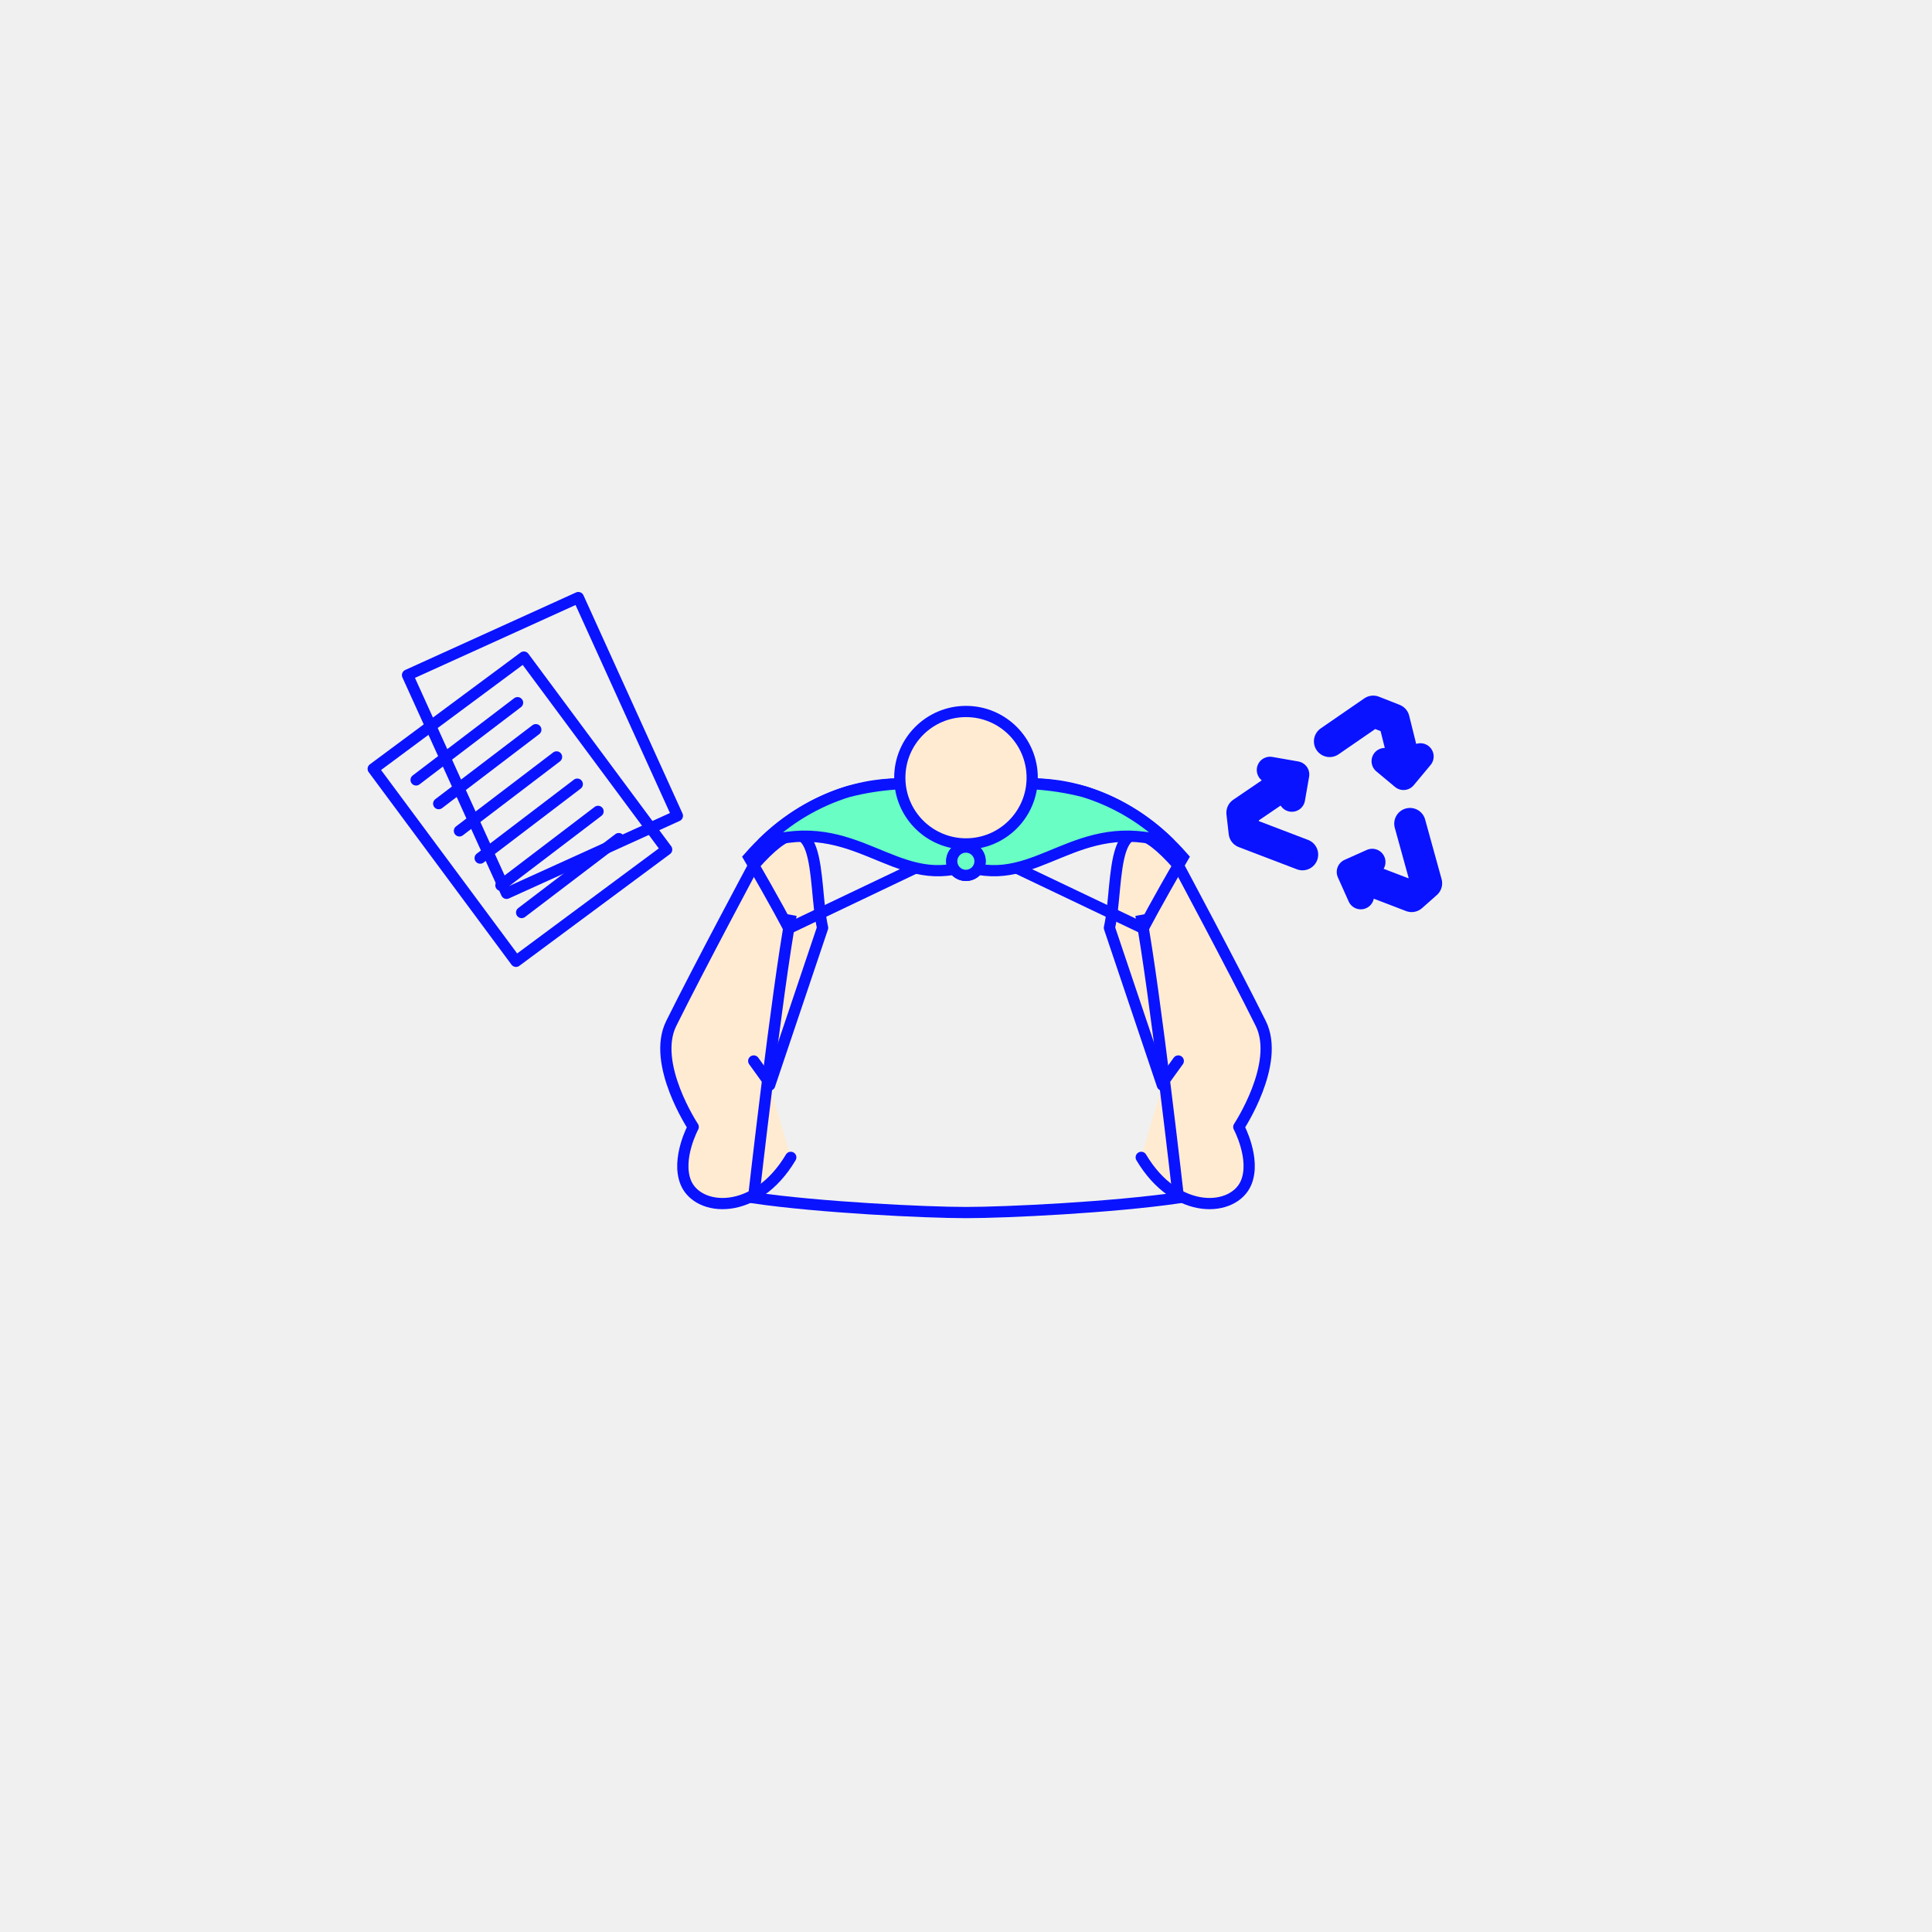
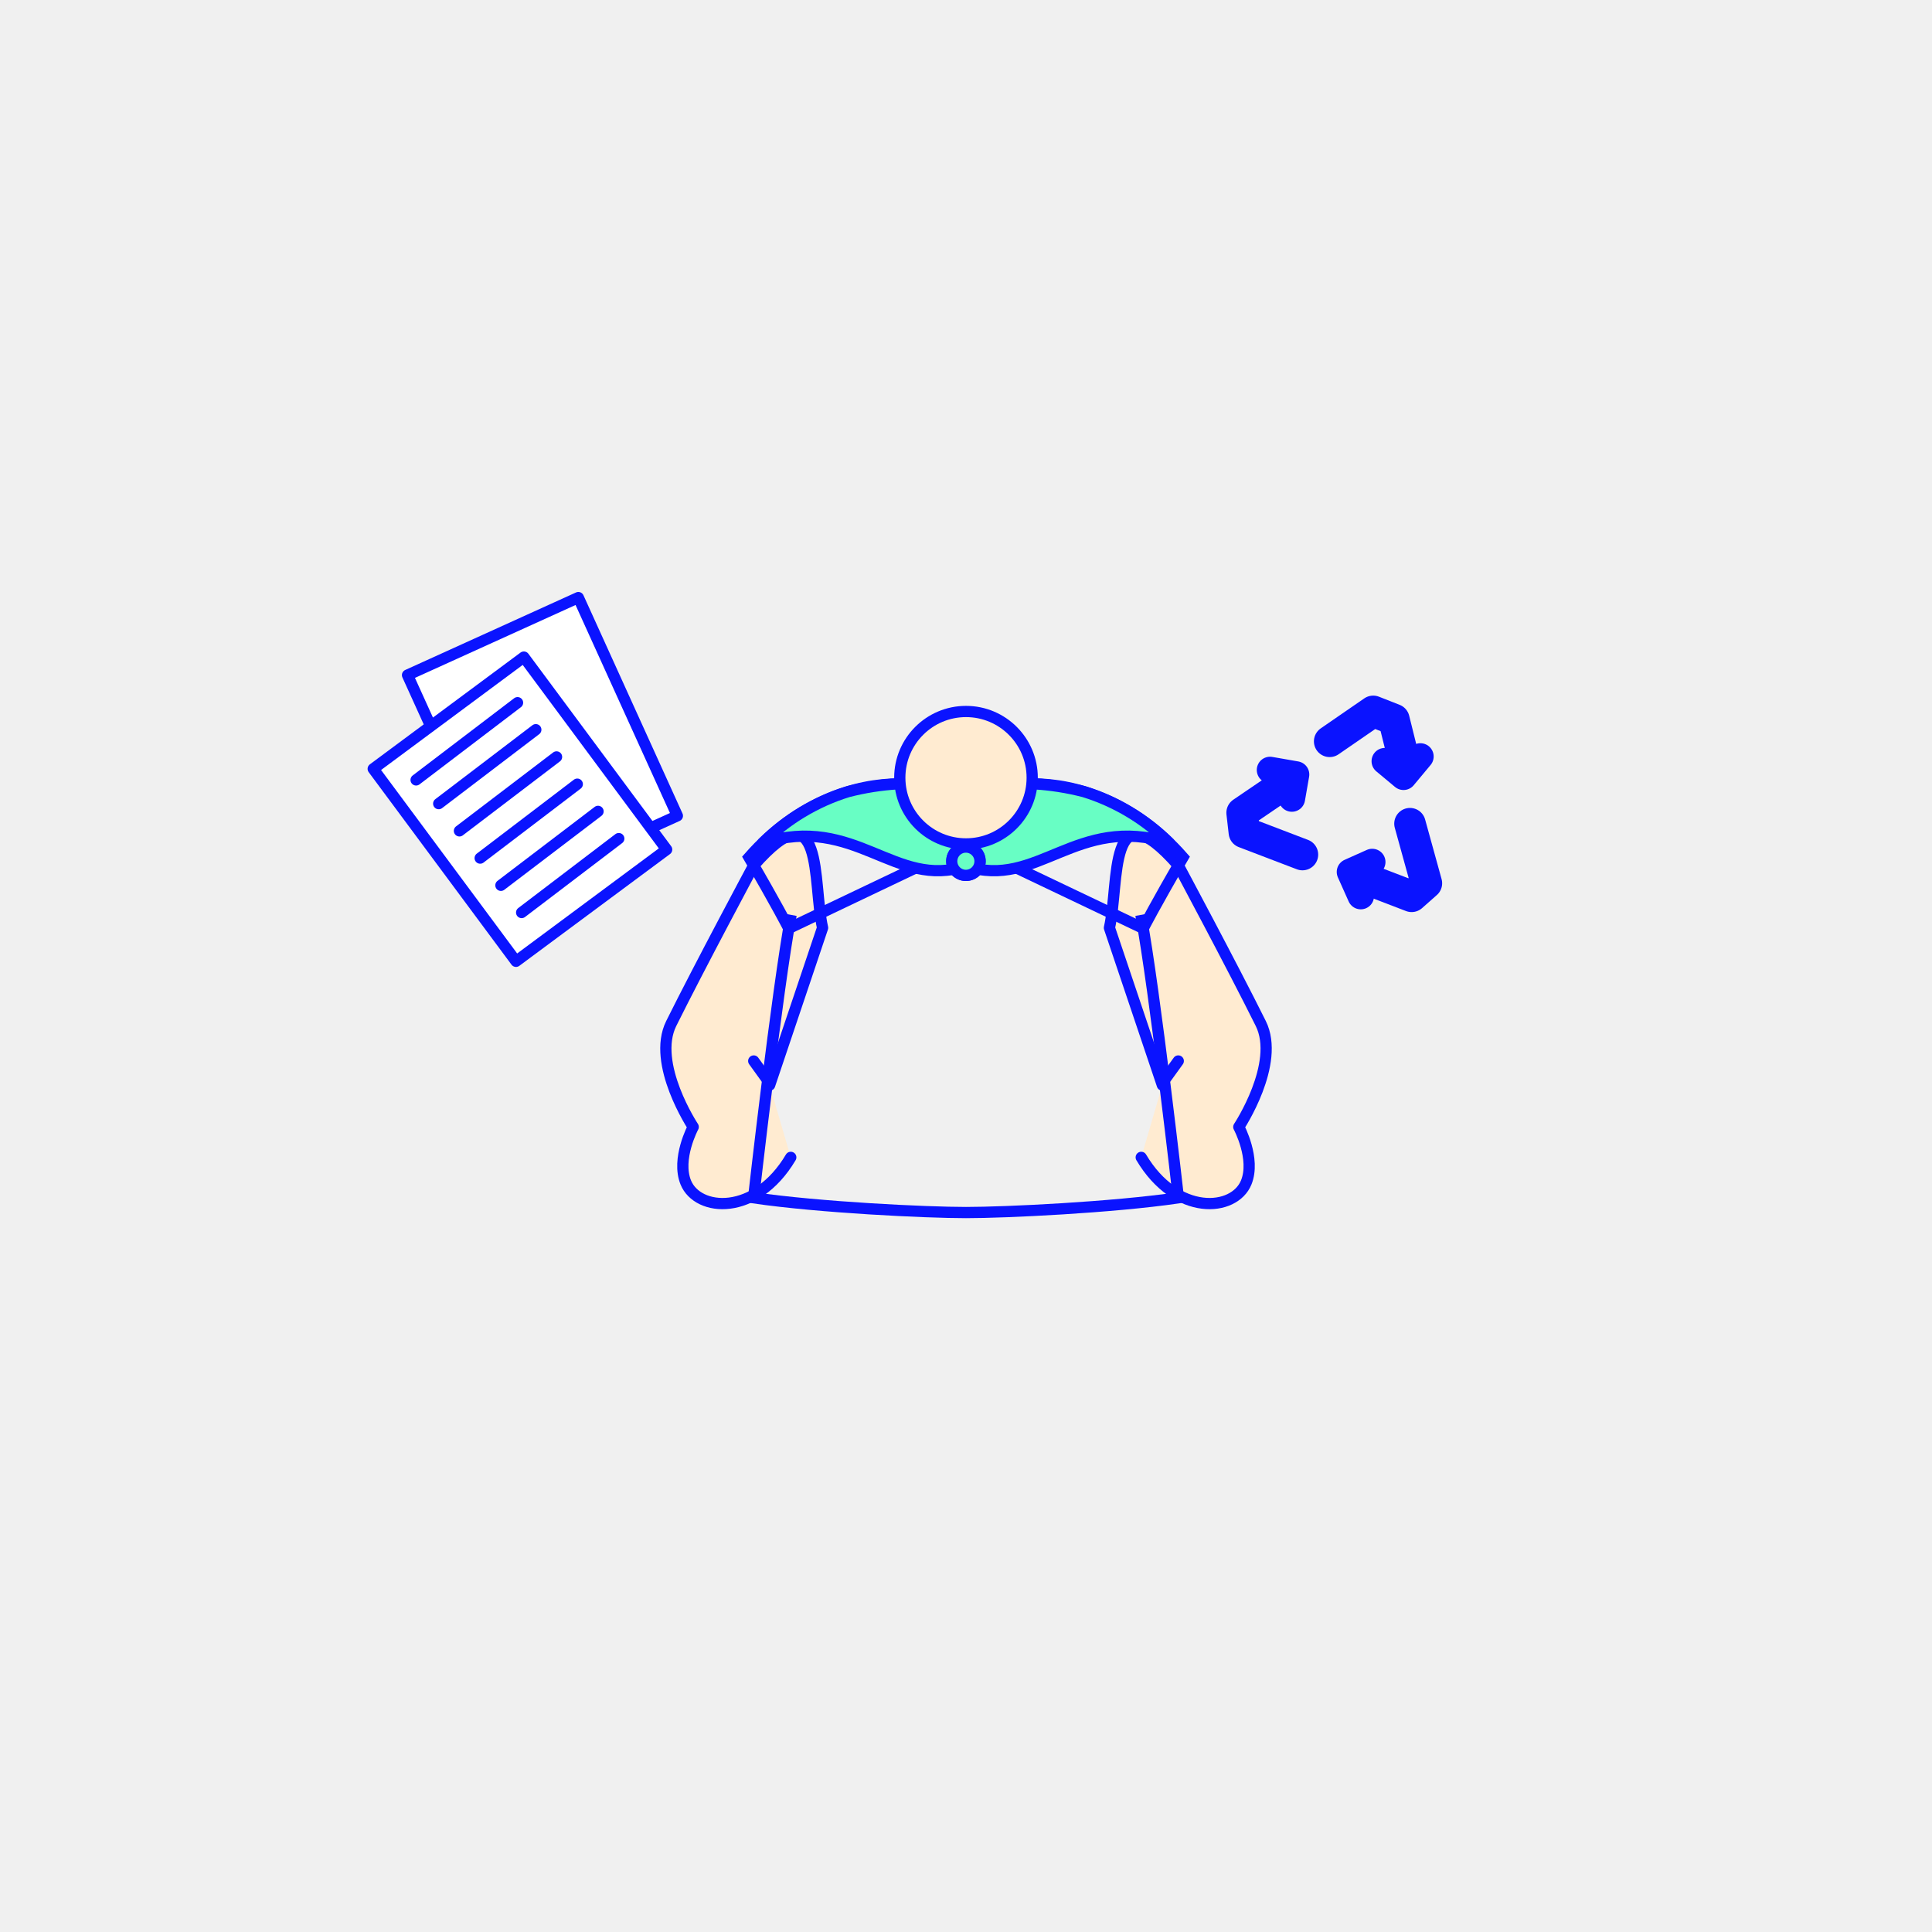
<svg xmlns="http://www.w3.org/2000/svg" class="tree-image-resource" viewBox="0 0 860 860" fill="none">
  <g clip-path="url(#clip0_203_3481)">
    <path d="M342.601 483L366.161 413C361.571 392.85 367.161 349.2 335.511 385.22C335.511 385.22 311.571 429.87 298.791 455.59C289.911 473.46 308.571 501.64 308.571 501.64C308.571 501.64 300.961 515.81 305.271 526.37C310.601 539.42 336.341 541.54 352.001 515.18" fill="#FFEBD1" />
    <path d="M342.601 483L366.161 413C361.571 392.85 367.161 349.2 335.511 385.22C335.511 385.22 311.571 429.87 298.791 455.59C289.911 473.46 308.571 501.64 308.571 501.64C308.571 501.64 300.961 515.81 305.271 526.37C310.601 539.42 336.341 541.54 352.001 515.18" stroke="#0A13FF" stroke-width="5" stroke-linecap="round" stroke-linejoin="round" />
    <path d="M517.4 483L493.84 413C498.43 392.85 492.84 349.2 524.49 385.22C524.49 385.22 548.43 429.87 561.21 455.59C570.09 473.46 551.43 501.64 551.43 501.64C551.43 501.64 559.04 515.81 554.73 526.37C549.4 539.42 523.66 541.54 508 515.18" fill="#FFEBD1" />
    <path d="M517.4 483L493.84 413C498.43 392.85 492.84 349.2 524.49 385.22C524.49 385.22 548.43 429.87 561.21 455.59C570.09 473.46 551.43 501.64 551.43 501.64C551.43 501.64 559.04 515.81 554.73 526.37C549.4 539.42 523.66 541.54 508 515.18" stroke="#0A13FF" stroke-width="5" stroke-linecap="round" stroke-linejoin="round" />
    <path d="M430 375.64L508.9 413.26C508.9 413.26 514.55 402.26 526.6 381.63C504.6 356.54 478.6 348.94 459.85 348.94H433" class="fill" />
    <path d="M430 375.64L508.9 413.26C508.9 413.26 514.55 402.26 526.6 381.63C504.6 356.54 478.6 348.94 459.85 348.94H433" stroke="#0A13FF" stroke-width="5" stroke-miterlimit="10" />
    <path d="M430 375.64L351.1 413.26C351.1 413.26 345.45 402.26 333.4 381.63C355.4 356.54 381.4 348.94 400.15 348.94H427" class="fill" />
    <path d="M430 375.64L351.1 413.26C351.1 413.26 345.45 402.26 333.4 381.63C355.4 356.54 381.4 348.94 400.15 348.94H427" stroke="#0A13FF" stroke-width="5" stroke-miterlimit="10" />
    <path d="M503.769 390.84C496.429 372.78 486.459 354.73 429.999 354.73C373.539 354.73 363.569 372.73 356.229 390.84C343.929 421.06 335.449 533.65 335.449 533.65C365.039 537.94 400.679 539.89 429.999 539.75C459.319 539.89 494.999 537.94 524.549 533.65C524.549 533.65 516.069 421.06 503.769 390.84Z" class="fill" />
    <path d="M507.849 407.25C514.189 441.59 524.549 533.19 524.549 533.19C494.959 537.48 447.909 539.75 429.999 539.75C412.089 539.75 364.999 537.48 335.449 533.19C335.449 533.19 345.809 441.59 352.149 407.25" class="fill" />
    <path d="M507.849 407.25C514.189 441.59 524.549 533.19 524.549 533.19C494.959 537.48 447.909 539.75 429.999 539.75C412.089 539.75 364.999 537.48 335.449 533.19C335.449 533.19 345.809 441.59 352.149 407.25" stroke="#0A13FF" stroke-width="5" stroke-miterlimit="10" />
    <path d="M377.5 352.39C363.175 356.824 350.137 364.661 339.5 375.23C380.91 362.23 398.26 396.08 430.01 385.5V377.9L413.65 348.9H399.65C392.172 349.352 384.755 350.52 377.5 352.39Z" fill="#68FEC4" stroke="#0A13FF" stroke-width="5" stroke-linecap="round" stroke-linejoin="round" />
    <path d="M482.5 352.39C496.825 356.824 509.863 364.661 520.5 375.23C479.09 362.23 461.74 396.08 429.99 385.5V377.9L446.35 348.9H460.35C467.828 349.352 475.246 350.52 482.5 352.39Z" fill="#68FEC4" stroke="#0A13FF" stroke-width="5" stroke-linecap="round" stroke-linejoin="round" />
    <path d="M429.999 375.65C446.275 375.65 459.469 362.456 459.469 346.18C459.469 329.904 446.275 316.71 429.999 316.71C413.723 316.71 400.529 329.904 400.529 346.18C400.529 362.456 413.723 375.65 429.999 375.65Z" fill="#FFEBD1" stroke="#0A13FF" stroke-width="5" stroke-miterlimit="10" />
    <path d="M429.999 389.66C433.479 389.66 436.299 386.839 436.299 383.36C436.299 379.881 433.479 377.06 429.999 377.06C426.52 377.06 423.699 379.881 423.699 383.36C423.699 386.839 426.52 389.66 429.999 389.66Z" fill="#68FEC4" stroke="#0A13FF" stroke-width="5" stroke-miterlimit="10" />
    <path d="M518.99 479.91L524.49 472.28" stroke="#0A13FF" stroke-width="5" stroke-linecap="round" stroke-linejoin="round" />
    <path d="M341.01 479.91L335.51 472.28" stroke="#0A13FF" stroke-width="5" stroke-linecap="round" stroke-linejoin="round" />
    <path d="M429.941 389.66C433.42 389.66 436.241 386.839 436.241 383.36C436.241 379.881 433.42 377.06 429.941 377.06C426.461 377.06 423.641 379.881 423.641 383.36C423.641 386.839 426.461 389.66 429.941 389.66Z" fill="#68FEC4" stroke="#0A13FF" stroke-width="5" stroke-miterlimit="10" />
-     <path d="M257.438 266.001L181.402 300.509L225.489 397.653L301.525 363.145L257.438 266.001Z" class="fill" stroke="#0A13FF" stroke-width="5" stroke-linecap="round" stroke-linejoin="round" />
-     <path d="M233.192 292.489L166.131 342.238L229.691 427.916L296.753 378.166L233.192 292.489Z" class="fill" stroke="#0A13FF" stroke-width="5" stroke-linecap="round" stroke-linejoin="round" />
+     <path d="M257.438 266.001L181.402 300.509L225.489 397.653L301.525 363.145L257.438 266.001Z" fill="#FFFFFF" stroke="#0A13FF" stroke-width="5" stroke-linecap="round" stroke-linejoin="round" />
+     <path d="M233.192 292.489L166.131 342.238L229.691 427.916L296.753 378.166L233.192 292.489Z" fill="#FFFFFF" stroke="#0A13FF" stroke-width="5" stroke-linecap="round" stroke-linejoin="round" />
    <path d="M185.221 347.17L230.381 312.79" stroke="#0A13FF" stroke-width="5" stroke-linecap="round" stroke-linejoin="round" />
    <path d="M195.279 357.73L238.509 324.81" stroke="#0A13FF" stroke-width="5" stroke-linecap="round" stroke-linejoin="round" />
    <path d="M204.51 369.85L247.74 336.93" stroke="#0A13FF" stroke-width="5" stroke-linecap="round" stroke-linejoin="round" />
    <path d="M213.74 381.97L256.97 349.05" stroke="#0A13FF" stroke-width="5" stroke-linecap="round" stroke-linejoin="round" />
    <path d="M222.971 394.09L266.211 361.17" stroke="#0A13FF" stroke-width="5" stroke-linecap="round" stroke-linejoin="round" />
    <path d="M232.199 406.2L275.439 373.29" stroke="#0A13FF" stroke-width="5" stroke-linecap="round" stroke-linejoin="round" />
    <path d="M574.63 347L552.9 361.78L553.9 370.53L579.77 380.41" stroke="#0A13FF" stroke-width="14" stroke-linecap="round" stroke-linejoin="round" />
    <path d="M603.801 389.59L628.361 399L634.951 393.17L627.621 366.64" stroke="#0A13FF" stroke-width="14" stroke-linecap="round" stroke-linejoin="round" />
    <path d="M623.909 334.07L620.479 320.27L611.259 316.64L591.869 330" stroke="#0A13FF" stroke-width="14" stroke-linecap="round" stroke-linejoin="round" />
    <path d="M610.82 383.72L600.93 388.14L605.73 398.87" class="fill" />
    <path d="M610.82 383.72L600.93 388.14L605.73 398.87" stroke="#0A13FF" stroke-width="11.81" stroke-linecap="round" stroke-linejoin="round" />
    <path d="M575.05 355.44L576.91 344.77L565.34 342.75" class="fill" />
    <path d="M575.05 355.44L576.91 344.77L565.34 342.75" stroke="#0A13FF" stroke-width="11.81" stroke-linecap="round" stroke-linejoin="round" />
    <path d="M616.43 338.83L624.75 345.76L632.27 336.74" class="fill" />
    <path d="M616.43 338.83L624.75 345.76L632.27 336.74" stroke="#0A13FF" stroke-width="11.81" stroke-linecap="round" stroke-linejoin="round" />
  </g>
  <defs>
    <clipPath id="clip0_203_3481">
      <rect width="100%" height="100%" class="fill" />
    </clipPath>
  </defs>
</svg>
